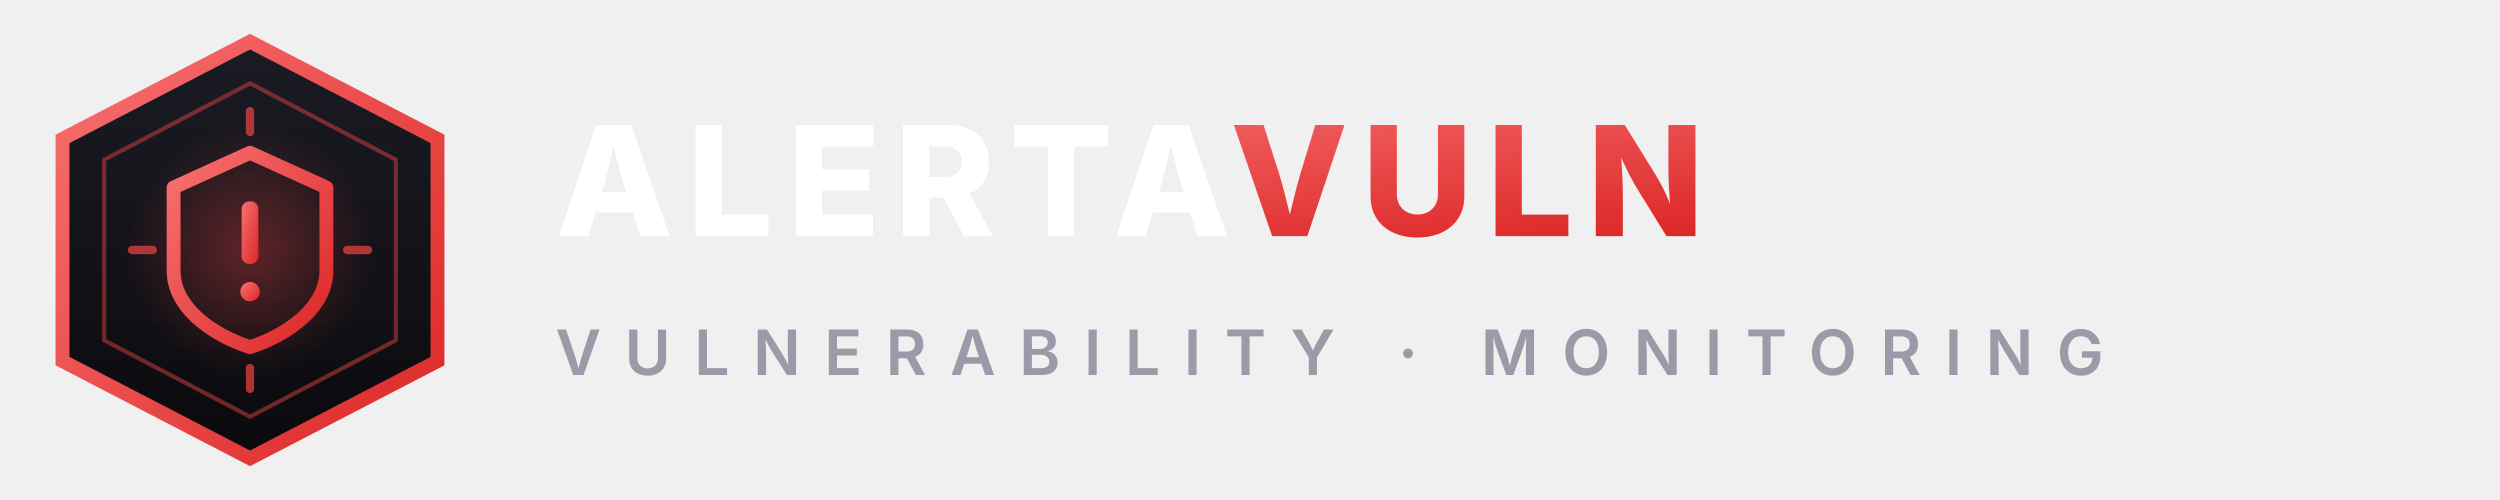
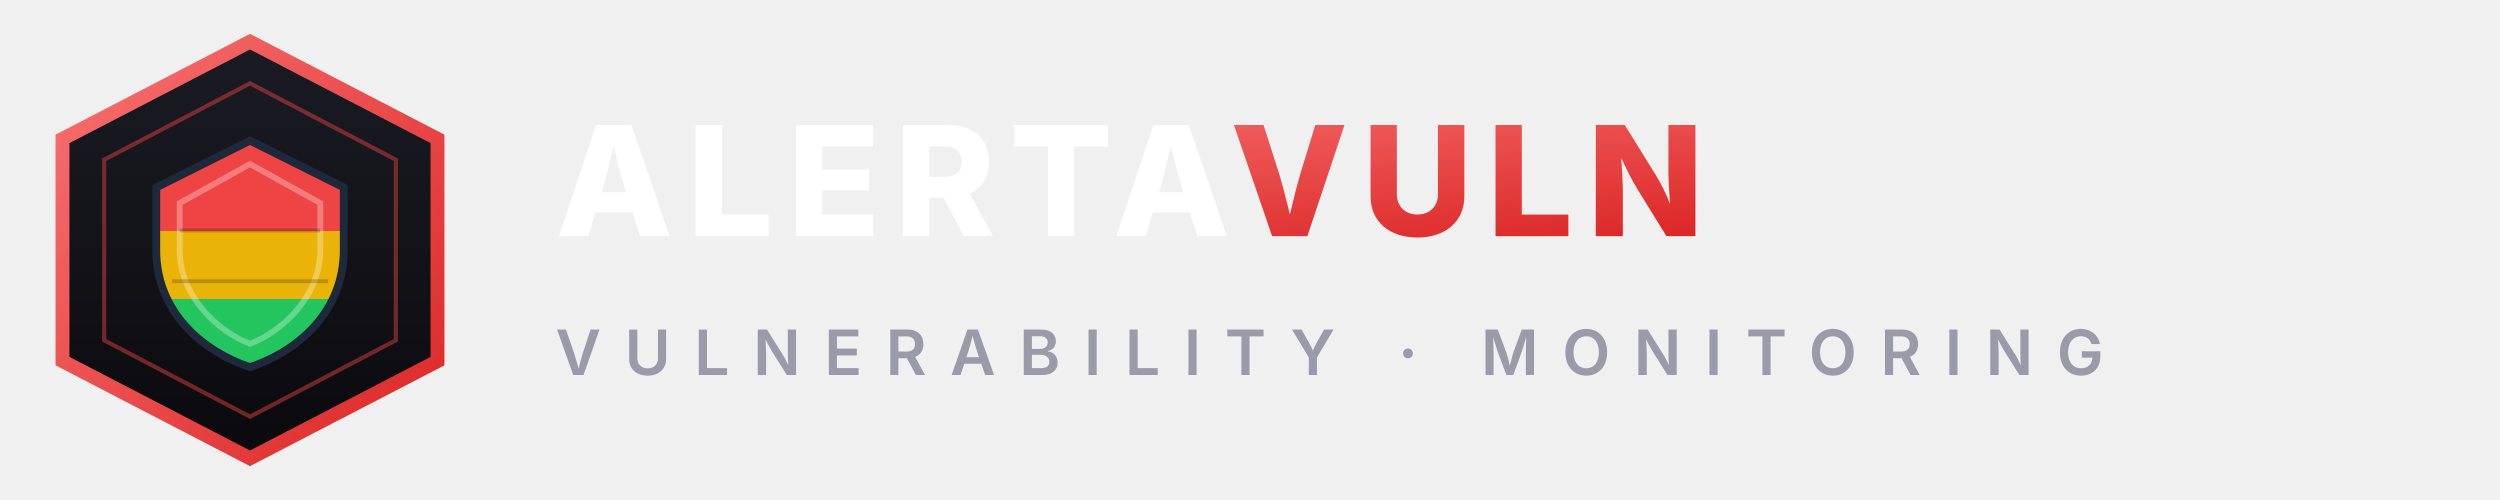
<svg xmlns="http://www.w3.org/2000/svg" viewBox="0 0 360 72" role="img" aria-label="AlertaVuln">
  <defs>
    <linearGradient id="avAccent" x1="0" y1="0" x2="1" y2="1">
      <stop offset="0%" stop-color="#f87171" />
      <stop offset="100%" stop-color="#dc2626" />
    </linearGradient>
    <linearGradient id="avHexFill" x1="0" y1="0" x2="0" y2="1">
      <stop offset="0%" stop-color="#1b1b24" />
      <stop offset="100%" stop-color="#0a0a0d" />
    </linearGradient>
-     <radialGradient id="avPulse" cx="0.5" cy="0.5" r="0.5">
-       <stop offset="0%" stop-color="#ef4444" stop-opacity="0.35" />
-       <stop offset="100%" stop-color="#ef4444" stop-opacity="0" />
-     </radialGradient>
+     <linearGradient id="avShieldGrad" x1="0" y1="0" x2="0" y2="1">
+       <stop offset="0%" stop-color="#ef4444" />
+       <stop offset="40%" stop-color="#ef4444" />
+       <stop offset="40%" stop-color="#eab308" />
+       <stop offset="70%" stop-color="#eab308" />
+       <stop offset="70%" stop-color="#22c55e" />
+       <stop offset="100%" stop-color="#22c55e" />
+     </linearGradient>
  </defs>
  <g transform="translate(6 6)">
    <path d="M30 0 L57 14 L57 46 L30 60 L3 46 L3 14 Z" fill="url(#avHexFill)" stroke="url(#avAccent)" stroke-width="2" />
    <path d="M30 6 L51 17 L51 43 L30 54 L9 43 L9 17 Z" fill="none" stroke="#ef4444" stroke-width="0.6" opacity="0.45" />
-     <circle cx="30" cy="30" r="18" fill="url(#avPulse)" />
-     <g transform="translate(30 30)">
-       <path d="M0,-14 L11,-9 L11,3 C11,8 6,12 0,14 C-6,12 -11,8 -11,3 L-11,-9 Z" fill="none" stroke="url(#avAccent)" stroke-width="2" stroke-linejoin="round" />
-       <rect x="-1.2" y="-7" width="2.4" height="9" rx="1.1" fill="url(#avAccent)" />
-       <circle cx="0" cy="6" r="1.4" fill="url(#avAccent)" />
-     </g>
-     <g stroke="#ef4444" stroke-width="1.2" stroke-linecap="round" opacity="0.7">
-       <line x1="30" y1="10" x2="30" y2="13" />
-       <line x1="30" y1="47" x2="30" y2="50" />
-       <line x1="13" y1="30" x2="16" y2="30" />
-       <line x1="44" y1="30" x2="47" y2="30" />
+     <g transform="translate(30 30) scale(0.5625) translate(-32 -32)">
+       <path d="M32 4 L56 16 L56 32 C56 48 44 58 32 62 C20 58 8 48 8 32 L8 16 Z" fill="url(#avShieldGrad)" stroke="#1e293b" stroke-width="2" />
+       <path d="M32 10 L50 20 L50 32 C50 44 40 53 32 56 C24 53 14 44 14 32 L14 20 Z" fill="none" stroke="rgba(255,255,255,0.3)" stroke-width="1.5" />
+       <line x1="14" y1="27" x2="50" y2="27" stroke="rgba(0,0,0,0.2)" stroke-width="1" />
+       <line x1="12" y1="40" x2="52" y2="40" stroke="rgba(0,0,0,0.2)" stroke-width="1" />
    </g>
  </g>
  <g font-family="Inter, 'Segoe UI', sans-serif" fill="#ffffff">
    <text x="80" y="34" font-size="22" font-weight="800" letter-spacing="2">
      ALERTA<tspan fill="url(#avAccent)">VULN</tspan>
    </text>
    <text x="80" y="54" font-size="9" font-weight="600" letter-spacing="3.4" fill="#9a9aa8">
      VULNERABILITY · MONITORING
    </text>
  </g>
</svg>
